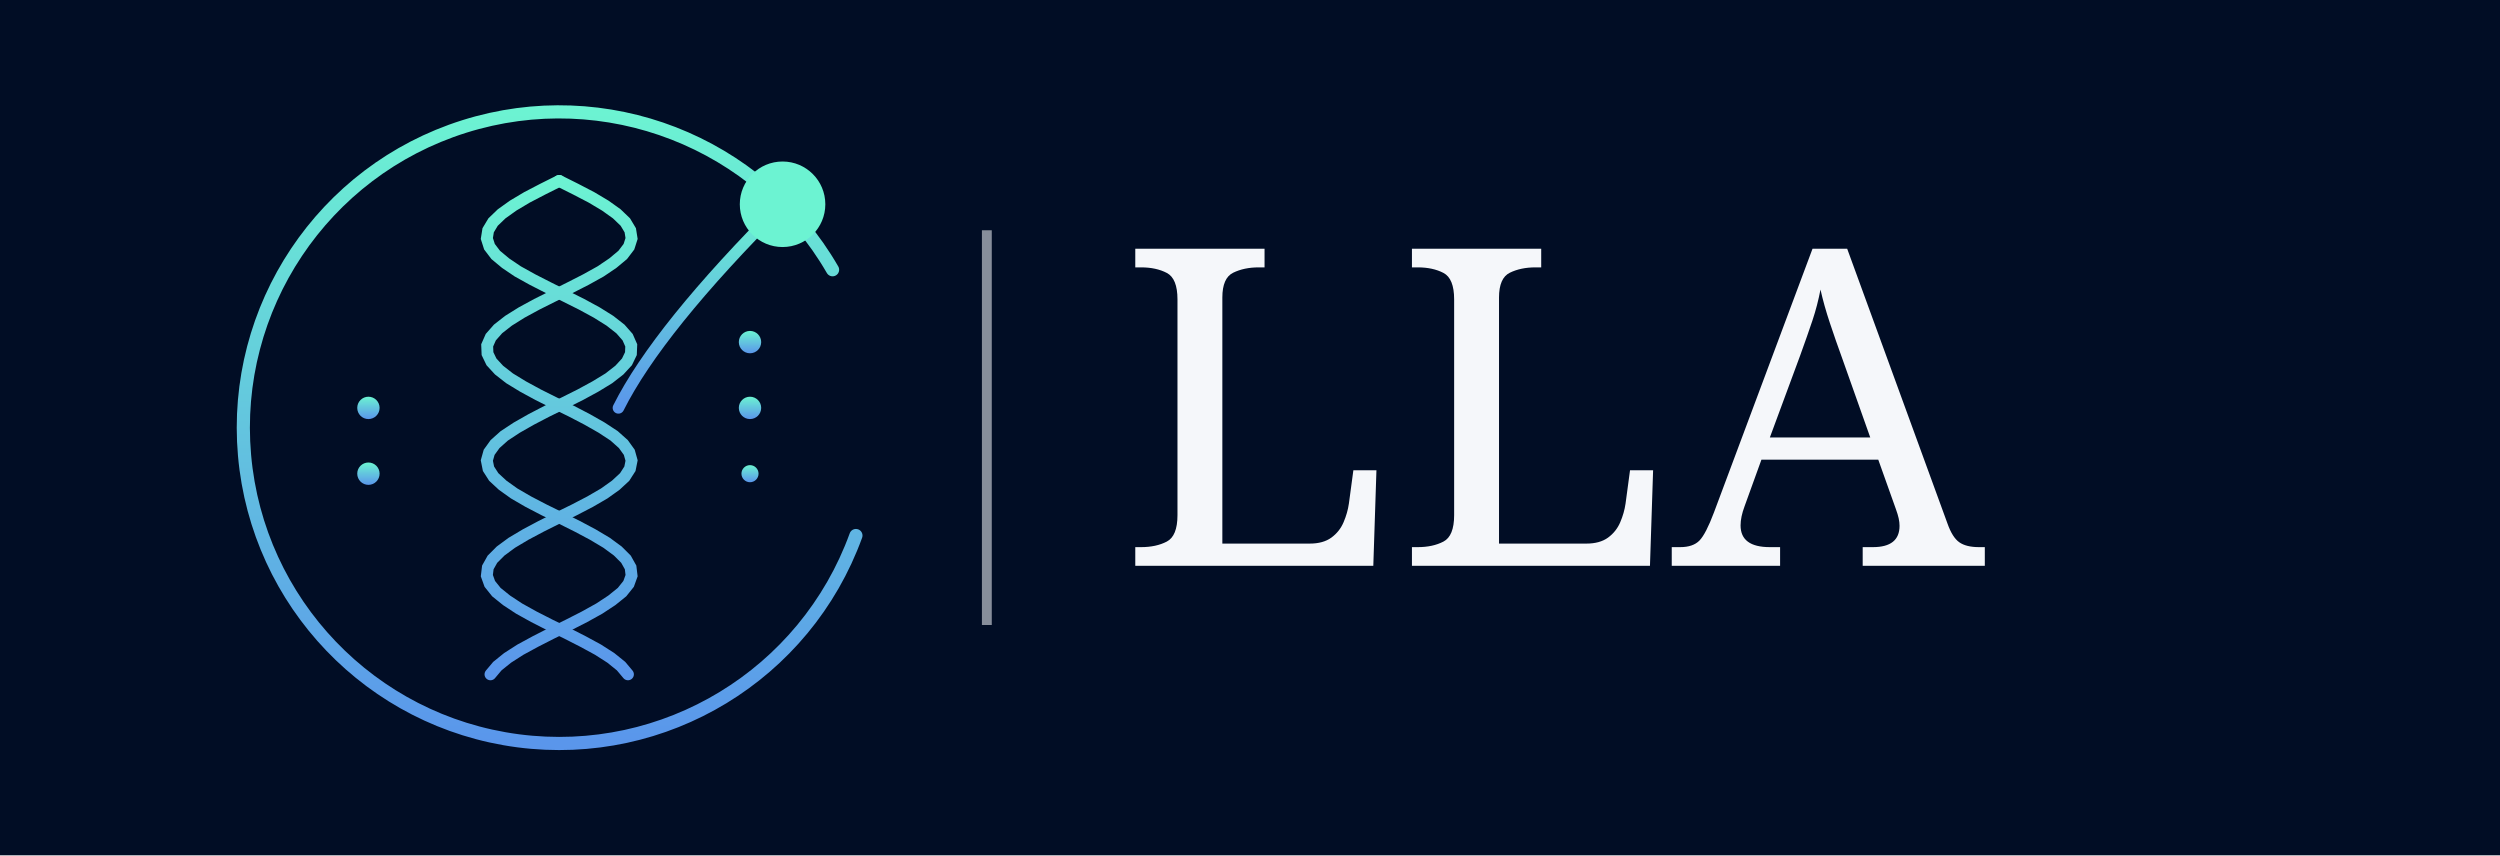
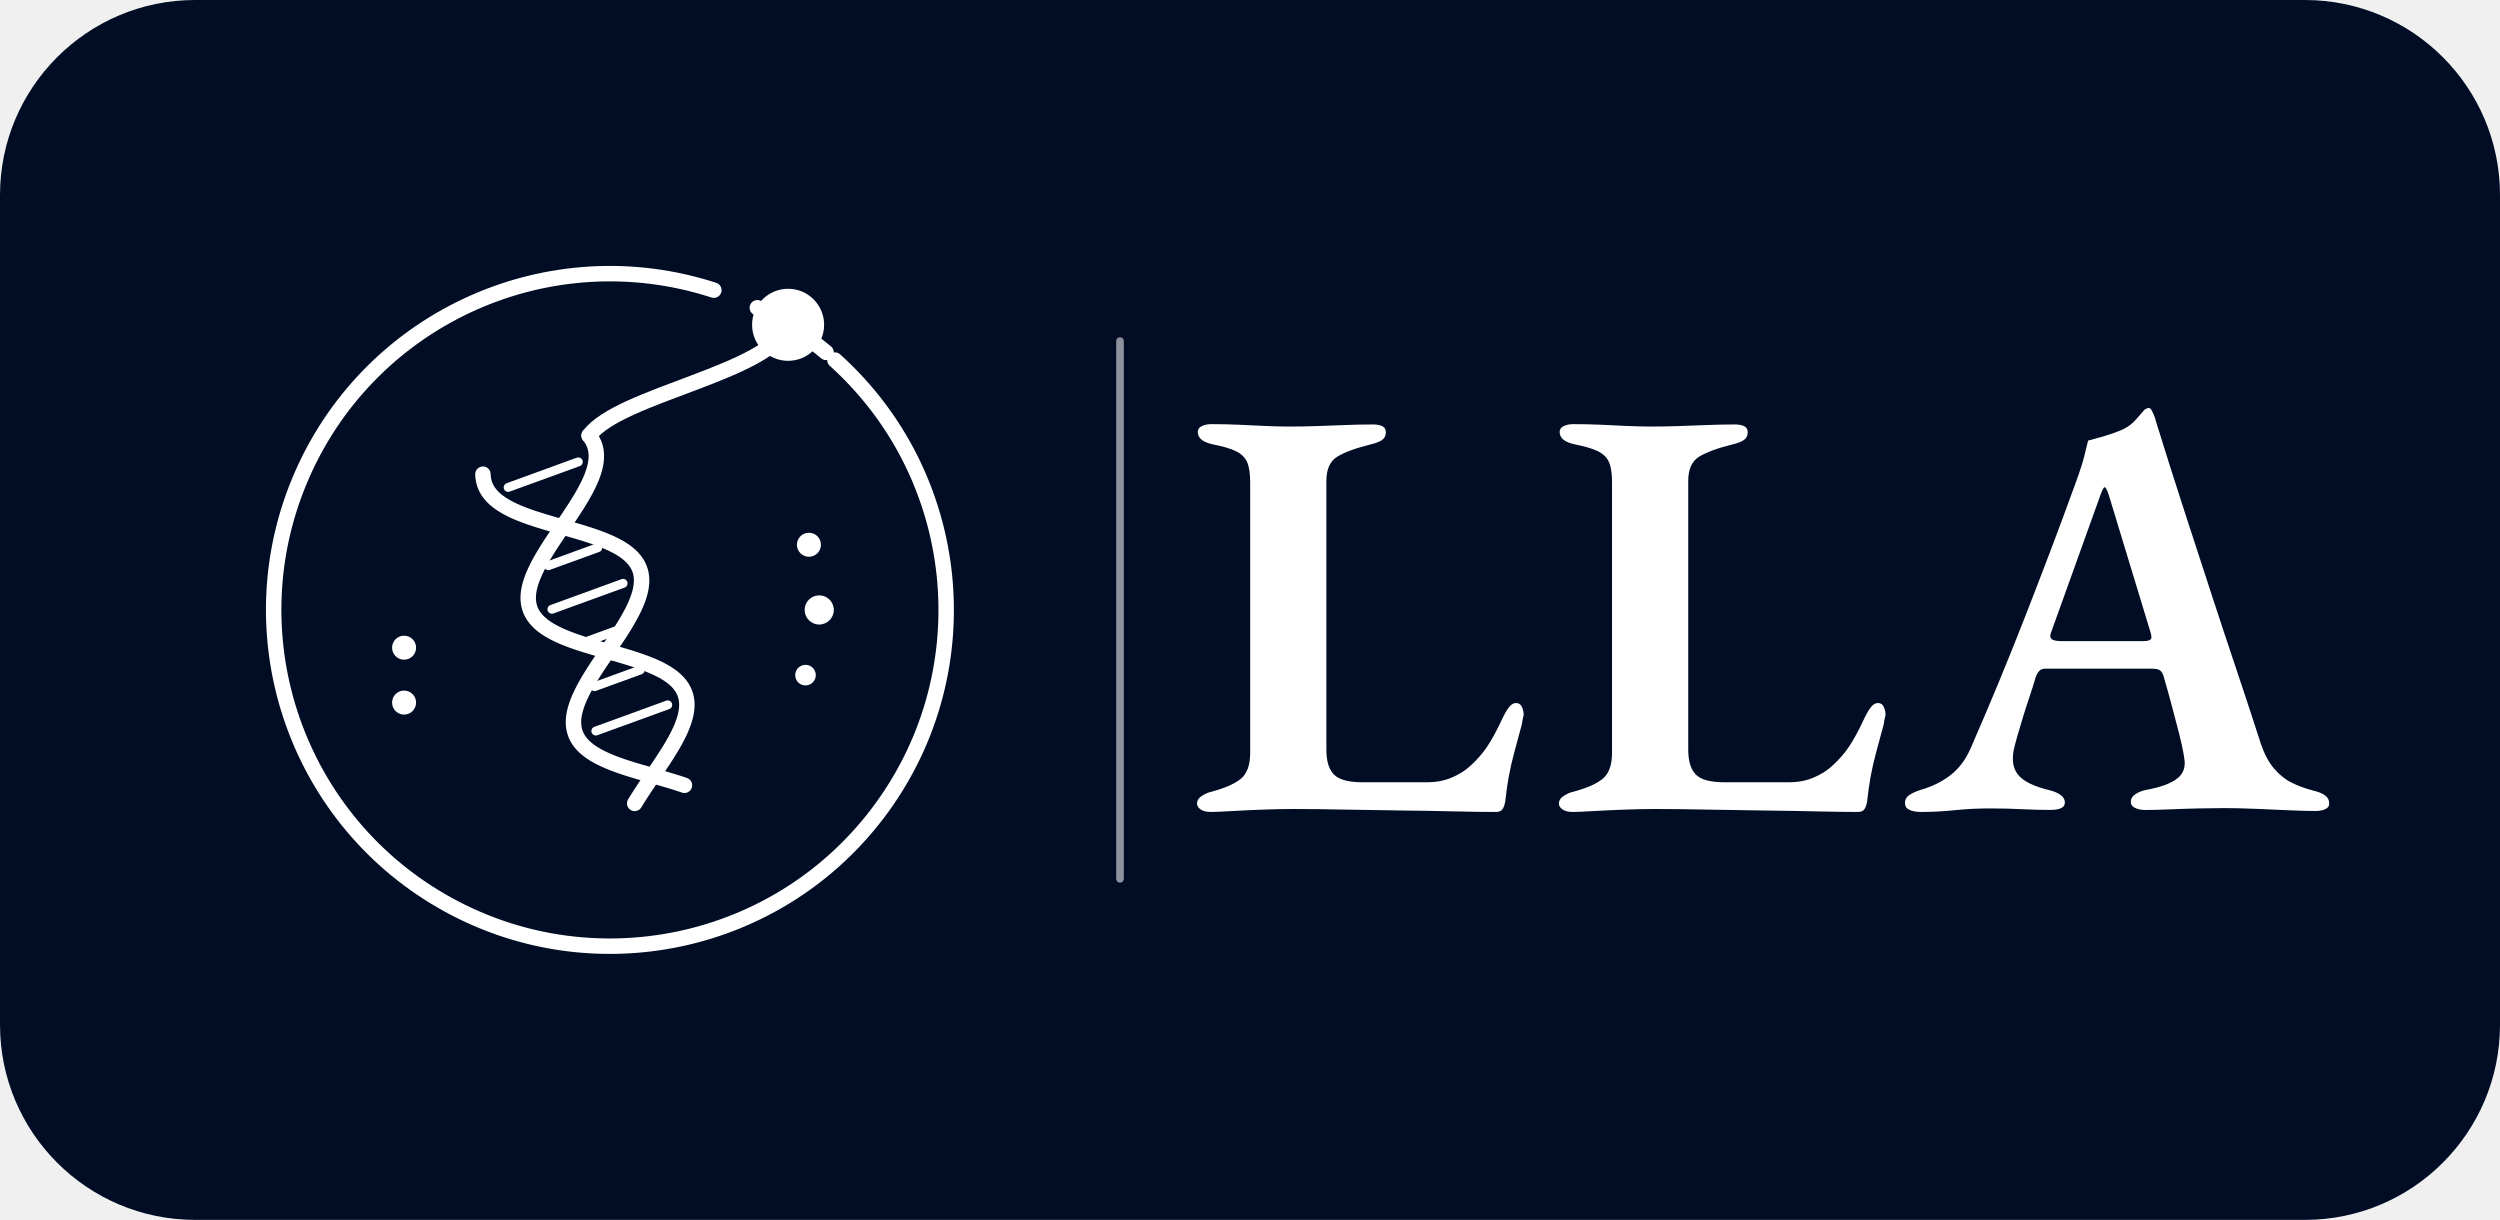
- <svg xmlns="http://www.w3.org/2000/svg" viewBox="0 0 760 260" width="760" height="260">
+ <svg xmlns="http://www.w3.org/2000/svg" width="1049.28" height="512.00" viewBox="0 0 1049.28 512.00">
  <defs>
-     <linearGradient id="g" x1="0" y1="0" x2="0" y2="1">
+     <linearGradient id="embGrad" x1="0.85" y1="0.0" x2="0.1" y2="1.0">
      <stop offset="0" stop-color="#6CF3D2" />
      <stop offset="1" stop-color="#5A96EB" />
    </linearGradient>
  </defs>
-   <rect width="760" height="260" rx="0" fill="#010D25" />
-   <g transform="translate(40,0)">
-     <path d="M 220.2 162.8 A 96 96 0 1 1 213.1 82.0" fill="none" stroke="url(#g)" stroke-width="4" stroke-linecap="round" />
-     <path d="M 130.0 55.0 L 135.0 57.5 L 139.8 60.0 L 144.0 62.5 L 147.5 65.0 L 150.1 67.5 L 151.6 70.0 L 152.0 72.5 L 151.2 75.0 L 149.3 77.5 L 146.3 80.0 L 142.6 82.5 L 138.1 85.0 L 133.2 87.5 L 128.2 90.0 L 123.2 92.5 L 118.6 95.0 L 114.6 97.5 L 111.4 100.0 L 109.2 102.5 L 108.1 105.0 L 108.2 107.5 L 109.4 110.0 L 111.7 112.5 L 114.9 115.0 L 119.0 117.5 L 123.6 120.0 L 128.6 122.5 L 133.7 125.0 L 138.5 127.5 L 142.9 130.0 L 146.7 132.5 L 149.5 135.0 L 151.3 137.5 L 152.0 140.0 L 151.5 142.5 L 149.9 145.0 L 147.2 147.5 L 143.7 150.0 L 139.4 152.5 L 134.6 155.0 L 129.5 157.5 L 124.5 160.0 L 119.8 162.5 L 115.6 165.0 L 112.2 167.5 L 109.7 170.0 L 108.3 172.5 L 108.0 175.0 L 108.9 177.5 L 110.9 180.0 L 114.0 182.5 L 117.8 185.0 L 122.3 187.5 L 127.2 190.0 L 132.3 192.5 L 137.2 195.0 L 141.8 197.5 L 145.7 200.0 L 148.8 202.5 L 150.9 205.0 " fill="none" stroke="url(#g)" stroke-width="3.6" stroke-linecap="round" />
-     <path d="M 130.0 55.0 L 125.0 57.5 L 120.2 60.0 L 116.0 62.5 L 112.5 65.0 L 109.9 67.5 L 108.4 70.0 L 108.0 72.5 L 108.8 75.0 L 110.7 77.5 L 113.7 80.0 L 117.4 82.5 L 121.9 85.0 L 126.8 87.5 L 131.8 90.0 L 136.8 92.5 L 141.4 95.0 L 145.4 97.5 L 148.6 100.0 L 150.8 102.5 L 151.9 105.0 L 151.8 107.5 L 150.6 110.0 L 148.3 112.5 L 145.1 115.0 L 141.0 117.5 L 136.4 120.0 L 131.4 122.5 L 126.3 125.0 L 121.5 127.5 L 117.1 130.0 L 113.3 132.5 L 110.5 135.0 L 108.7 137.5 L 108.0 140.0 L 108.5 142.5 L 110.1 145.0 L 112.8 147.5 L 116.3 150.0 L 120.6 152.5 L 125.4 155.0 L 130.5 157.5 L 135.5 160.0 L 140.2 162.5 L 144.4 165.0 L 147.8 167.5 L 150.3 170.0 L 151.7 172.5 L 152.0 175.0 L 151.1 177.5 L 149.1 180.0 L 146.0 182.5 L 142.2 185.0 L 137.7 187.5 L 132.8 190.0 L 127.7 192.5 L 122.8 195.0 L 118.2 197.5 L 114.3 200.0 L 111.2 202.5 L 109.1 205.0 " fill="none" stroke="url(#g)" stroke-width="3.6" stroke-linecap="round" />
-     <line x1="139.8" y1="60.0" x2="120.2" y2="60.0" stroke="url(#g)" stroke-width="3.2" stroke-linecap="round" />
-     <line x1="152.0" y1="72.5" x2="108.0" y2="72.5" stroke="url(#g)" stroke-width="3.2" stroke-linecap="round" />
-     <line x1="138.1" y1="85.0" x2="121.9" y2="85.0" stroke="url(#g)" stroke-width="3.2" stroke-linecap="round" />
-     <line x1="114.6" y1="97.5" x2="145.4" y2="97.5" stroke="url(#g)" stroke-width="3.2" stroke-linecap="round" />
-     <line x1="109.4" y1="110.0" x2="150.6" y2="110.0" stroke="url(#g)" stroke-width="3.2" stroke-linecap="round" />
-     <line x1="128.6" y1="122.5" x2="131.4" y2="122.5" stroke="url(#g)" stroke-width="3.2" stroke-linecap="round" />
-     <line x1="149.5" y1="135.0" x2="110.5" y2="135.0" stroke="url(#g)" stroke-width="3.2" stroke-linecap="round" />
-     <line x1="147.2" y1="147.5" x2="112.8" y2="147.5" stroke="url(#g)" stroke-width="3.2" stroke-linecap="round" />
-     <line x1="124.5" y1="160.0" x2="135.5" y2="160.0" stroke="url(#g)" stroke-width="3.2" stroke-linecap="round" />
-     <line x1="108.3" y1="172.5" x2="151.7" y2="172.5" stroke="url(#g)" stroke-width="3.2" stroke-linecap="round" />
-     <line x1="117.8" y1="185.0" x2="142.2" y2="185.0" stroke="url(#g)" stroke-width="3.2" stroke-linecap="round" />
-     <line x1="141.8" y1="197.5" x2="118.2" y2="197.5" stroke="url(#g)" stroke-width="3.2" stroke-linecap="round" />
-     <path d="M 197.9 62.1 Q 160.0 100.0 148.0 124.0" fill="none" stroke="url(#g)" stroke-width="3.5" stroke-linecap="round" />
-     <circle cx="197.9" cy="62.1" r="13" fill="#6CF3D2" />
-     <circle cx="72" cy="124" r="3.4" fill="url(#g)" />
-     <circle cx="72" cy="144" r="3.4" fill="url(#g)" />
-     <circle cx="188" cy="104" r="3.4" fill="url(#g)" />
-     <circle cx="188" cy="124" r="3.4" fill="url(#g)" />
-     <circle cx="188" cy="144" r="2.6" fill="url(#g)" />
+   <rect x="0" y="0" width="1049.28" height="512.00" rx="81.92" fill="#010D25" />
+   <g transform="translate(71.68 71.68) scale(0.72)">
+     <path d="M 387.15 110.34 A 196 196 0 1 1 316.57 69.59" fill="none" stroke="#FFFFFF" stroke-width="9" stroke-linecap="round" />
+     <path d="M 341.92 79.84 A 196 196 0 0 1 381.99 105.86" fill="none" stroke="#FFFFFF" stroke-width="9" stroke-linecap="round" />
+     <path d="M 359.86 89.78 C 349.86 117.78 261.85 130.32 243.85 154.32" fill="none" stroke="#FFFFFF" stroke-width="9" stroke-linecap="round" />
+     <path d="M 181.96 176.85 C 181.98 177.16 182.01 178.08 182.07 178.68 C 182.14 179.28 182.23 179.87 182.35 180.45 C 182.46 181.03 182.61 181.60 182.78 182.16 C 182.95 182.72 183.15 183.27 183.38 183.81 C 183.61 184.35 183.86 184.88 184.14 185.40 C 184.42 185.92 184.73 186.43 185.06 186.93 C 185.40 187.43 185.76 187.92 186.15 188.40 C 186.53 188.88 186.95 189.36 187.39 189.82 C 187.83 190.28 188.29 190.73 188.78 191.18 C 189.27 191.62 189.79 192.06 190.33 192.48 C 190.87 192.91 191.44 193.32 192.02 193.73 C 192.61 194.14 193.22 194.54 193.86 194.93 C 194.49 195.33 195.15 195.71 195.82 196.08 C 196.50 196.46 197.20 196.83 197.92 197.19 C 198.64 197.55 199.38 197.90 200.13 198.25 C 200.89 198.60 201.67 198.94 202.46 199.27 C 203.25 199.61 204.06 199.94 204.89 200.26 C 205.71 200.58 206.55 200.90 207.41 201.21 C 208.26 201.52 209.13 201.83 210.01 202.13 C 210.89 202.43 211.78 202.73 212.69 203.02 C 213.59 203.31 214.50 203.60 215.43 203.89 C 216.35 204.18 217.28 204.46 218.22 204.74 C 219.15 205.02 220.10 205.30 221.05 205.58 C 222.00 205.86 222.95 206.13 223.91 206.41 C 224.86 206.68 225.83 206.95 226.79 207.23 C 227.75 207.50 228.71 207.77 229.67 208.05 C 230.63 208.32 231.59 208.59 232.55 208.87 C 233.50 209.14 234.46 209.42 235.41 209.69 C 236.35 209.97 237.30 210.25 238.24 210.53 C 239.17 210.81 240.11 211.09 241.03 211.38 C 241.95 211.67 242.86 211.96 243.77 212.25 C 244.67 212.55 245.56 212.84 246.44 213.15 C 247.32 213.45 248.19 213.75 249.05 214.07 C 249.90 214.38 250.74 214.69 251.56 215.02 C 252.39 215.34 253.20 215.67 253.99 216.00 C 254.78 216.34 255.56 216.68 256.32 217.02 C 257.07 217.37 257.81 217.72 258.53 218.09 C 259.25 218.45 259.94 218.82 260.62 219.19 C 261.30 219.57 261.95 219.95 262.59 220.34 C 263.22 220.74 263.83 221.14 264.42 221.54 C 265.01 221.95 265.57 222.37 266.11 222.80 C 266.65 223.22 267.17 223.66 267.66 224.10 C 268.15 224.55 268.61 225.00 269.05 225.46 C 269.49 225.92 269.90 226.40 270.29 226.88 C 270.68 227.36 271.04 227.85 271.37 228.35 C 271.71 228.85 272.01 229.36 272.29 229.88 C 272.57 230.41 272.83 230.94 273.05 231.48 C 273.28 232.02 273.48 232.57 273.65 233.13 C 273.82 233.69 273.96 234.26 274.08 234.84 C 274.20 235.42 274.29 236.01 274.35 236.61 C 274.41 237.21 274.45 237.81 274.46 238.43 C 274.47 239.05 274.45 239.68 274.41 240.32 C 274.37 240.96 274.30 241.60 274.21 242.26 C 274.12 242.92 274.00 243.58 273.86 244.26 C 273.72 244.93 273.55 245.61 273.36 246.31 C 273.17 247.00 272.95 247.70 272.72 248.41 C 272.48 249.11 272.23 249.83 271.95 250.55 C 271.67 251.28 271.37 252.01 271.05 252.75 C 270.73 253.49 270.39 254.23 270.03 254.99 C 269.67 255.74 269.29 256.50 268.90 257.27 C 268.51 258.03 268.09 258.80 267.67 259.58 C 267.24 260.36 266.80 261.14 266.34 261.93 C 265.89 262.72 265.42 263.51 264.94 264.31 C 264.46 265.11 263.96 265.91 263.46 266.72 C 262.95 267.52 262.44 268.33 261.92 269.15 C 261.39 269.96 260.86 270.78 260.32 271.59 C 259.79 272.41 259.24 273.23 258.69 274.05 C 258.14 274.88 257.59 275.70 257.03 276.53 C 256.48 277.35 255.91 278.18 255.35 279.01 C 254.79 279.83 254.23 280.66 253.67 281.49 C 253.11 282.31 252.55 283.14 252.00 283.96 C 251.44 284.79 250.88 285.61 250.34 286.43 C 249.79 287.26 249.24 288.08 248.71 288.89 C 248.17 289.71 247.64 290.53 247.12 291.34 C 246.60 292.15 246.09 292.96 245.58 293.77 C 245.08 294.57 244.59 295.37 244.11 296.17 C 243.63 296.97 243.17 297.76 242.71 298.55 C 242.26 299.33 241.82 300.12 241.40 300.89 C 240.97 301.67 240.57 302.44 240.18 303.21 C 239.79 303.97 239.41 304.73 239.06 305.48 C 238.70 306.23 238.37 306.98 238.05 307.71 C 237.73 308.45 237.44 309.18 237.16 309.91 C 236.89 310.63 236.63 311.34 236.40 312.05 C 236.17 312.76 235.96 313.45 235.78 314.14 C 235.59 314.83 235.43 315.52 235.29 316.19 C 235.16 316.86 235.04 317.53 234.96 318.18 C 234.87 318.83 234.80 319.48 234.77 320.12 C 234.73 320.75 234.72 321.38 234.74 321.99 C 234.75 322.61 234.79 323.22 234.86 323.82 C 234.93 324.41 235.03 325.00 235.15 325.58 C 235.27 326.16 235.42 326.73 235.60 327.28 C 235.77 327.84 235.98 328.39 236.21 328.93 C 236.44 329.47 236.70 330.00 236.98 330.51 C 237.27 331.03 237.58 331.54 237.92 332.04 C 238.26 332.54 238.63 333.03 239.02 333.51 C 239.41 333.99 239.83 334.46 240.27 334.92 C 240.72 335.38 241.19 335.83 241.68 336.27 C 242.18 336.72 242.70 337.15 243.24 337.57 C 243.79 338.00 244.36 338.41 244.95 338.82 C 245.54 339.23 246.16 339.63 246.79 340.02 C 247.43 340.41 248.09 340.79 248.77 341.16 C 249.45 341.54 250.16 341.91 250.88 342.27 C 251.60 342.63 252.34 342.98 253.10 343.32 C 253.86 343.67 254.64 344.01 255.44 344.34 C 256.23 344.68 257.05 345.00 257.87 345.32 C 258.70 345.64 259.54 345.96 260.40 346.27 C 261.26 346.58 262.13 346.89 263.01 347.19 C 263.89 347.49 264.79 347.79 265.69 348.08 C 266.60 348.37 267.52 348.66 268.44 348.95 C 269.36 349.23 270.30 349.52 271.23 349.80 C 272.17 350.08 273.12 350.36 274.07 350.63 C 275.02 350.91 275.97 351.19 276.93 351.46 C 277.89 351.73 278.85 352.01 279.81 352.28 C 280.77 352.55 281.73 352.83 282.69 353.10 C 283.65 353.37 284.61 353.64 285.57 353.92 C 286.52 354.19 287.48 354.47 288.43 354.75 C 289.37 355.02 290.32 355.30 291.25 355.59 C 292.19 355.87 293.12 356.15 294.04 356.44 C 294.96 356.73 295.87 357.02 296.77 357.31 C 297.67 357.61 299.00 358.06 299.44 358.21" fill="none" stroke="#FFFFFF" stroke-width="9" stroke-linecap="round" />
+     <path d="M 243.85 154.32 C 244.04 154.57 244.61 155.30 244.94 155.80 C 245.28 156.30 245.59 156.81 245.87 157.33 C 246.15 157.85 246.41 158.37 246.64 158.91 C 246.87 159.45 247.07 160.00 247.24 160.56 C 247.41 161.12 247.56 161.69 247.68 162.27 C 247.80 162.85 247.89 163.44 247.96 164.04 C 248.02 164.64 248.06 165.24 248.07 165.86 C 248.09 166.48 248.07 167.11 248.03 167.74 C 247.99 168.38 247.93 169.03 247.84 169.68 C 247.75 170.34 247.63 171.00 247.49 171.68 C 247.35 172.35 247.19 173.03 247.00 173.72 C 246.81 174.41 246.60 175.11 246.37 175.82 C 246.13 176.53 245.88 177.25 245.60 177.97 C 245.32 178.69 245.02 179.42 244.71 180.16 C 244.39 180.90 244.05 181.65 243.69 182.40 C 243.34 183.15 242.96 183.91 242.57 184.67 C 242.18 185.44 241.76 186.21 241.34 186.99 C 240.92 187.77 240.47 188.55 240.02 189.34 C 239.57 190.12 239.10 190.92 238.62 191.72 C 238.14 192.51 237.64 193.32 237.14 194.12 C 236.64 194.93 236.12 195.74 235.60 196.55 C 235.08 197.36 234.55 198.18 234.01 198.99 C 233.47 199.81 232.93 200.63 232.38 201.46 C 231.83 202.28 231.28 203.10 230.72 203.93 C 230.16 204.75 229.60 205.58 229.04 206.41 C 228.48 207.23 227.92 208.06 227.36 208.89 C 226.80 209.71 226.24 210.54 225.68 211.36 C 225.13 212.19 224.57 213.01 224.02 213.84 C 223.48 214.66 222.93 215.48 222.39 216.30 C 221.86 217.11 221.33 217.93 220.80 218.74 C 220.28 219.55 219.77 220.36 219.27 221.17 C 218.76 221.98 218.27 222.78 217.79 223.57 C 217.31 224.37 216.84 225.17 216.39 225.95 C 215.93 226.74 215.49 227.52 215.07 228.30 C 214.65 229.08 214.23 229.85 213.84 230.61 C 213.45 231.38 213.08 232.14 212.72 232.89 C 212.36 233.64 212.03 234.39 211.71 235.13 C 211.39 235.87 211.09 236.60 210.82 237.32 C 210.54 238.04 210.28 238.76 210.05 239.47 C 209.82 240.17 209.61 240.87 209.42 241.56 C 209.23 242.25 209.07 242.94 208.93 243.61 C 208.79 244.28 208.67 244.95 208.58 245.60 C 208.49 246.26 208.43 246.90 208.39 247.54 C 208.35 248.18 208.34 248.81 208.35 249.42 C 208.36 250.04 208.40 250.65 208.47 251.25 C 208.53 251.85 208.63 252.43 208.75 253.01 C 208.87 253.59 209.01 254.16 209.19 254.72 C 209.36 255.28 209.56 255.83 209.79 256.37 C 210.02 256.91 210.28 257.44 210.56 257.96 C 210.84 258.48 211.15 258.99 211.49 259.49 C 211.83 259.99 212.19 260.48 212.58 260.96 C 212.97 261.44 213.39 261.91 213.83 262.37 C 214.27 262.83 214.74 263.28 215.23 263.73 C 215.73 264.17 216.24 264.60 216.79 265.03 C 217.33 265.45 217.90 265.87 218.49 266.28 C 219.08 266.69 219.69 267.08 220.33 267.48 C 220.96 267.87 221.62 268.25 222.30 268.62 C 222.98 269.00 223.68 269.37 224.40 269.73 C 225.12 270.09 225.86 270.44 226.62 270.79 C 227.38 271.13 228.15 271.47 228.95 271.81 C 229.74 272.14 230.55 272.47 231.38 272.79 C 232.21 273.11 233.05 273.43 233.90 273.74 C 234.76 274.05 235.63 274.36 236.51 274.66 C 237.39 274.96 238.29 275.26 239.19 275.55 C 240.09 275.84 241.01 276.13 241.93 276.42 C 242.85 276.71 243.79 276.99 244.73 277.27 C 245.66 277.55 246.61 277.83 247.56 278.11 C 248.51 278.38 249.46 278.66 250.42 278.93 C 251.38 279.21 252.34 279.48 253.30 279.75 C 254.26 280.03 255.22 280.30 256.18 280.57 C 257.14 280.85 258.10 281.12 259.06 281.39 C 260.01 281.67 260.97 281.94 261.92 282.22 C 262.86 282.50 263.81 282.78 264.75 283.06 C 265.68 283.34 266.61 283.62 267.53 283.91 C 268.45 284.20 269.37 284.49 270.27 284.78 C 271.17 285.08 272.06 285.37 272.94 285.68 C 273.82 285.98 274.69 286.29 275.54 286.60 C 276.39 286.91 277.23 287.23 278.06 287.55 C 278.88 287.87 279.69 288.20 280.48 288.54 C 281.27 288.87 282.04 289.21 282.80 289.56 C 283.55 289.91 284.29 290.26 285.01 290.62 C 285.72 290.99 286.42 291.35 287.09 291.73 C 287.77 292.11 288.42 292.49 289.05 292.89 C 289.69 293.28 290.30 293.68 290.88 294.09 C 291.47 294.50 292.03 294.92 292.57 295.34 C 293.10 295.77 293.62 296.21 294.10 296.65 C 294.59 297.10 295.06 297.55 295.49 298.01 C 295.93 298.48 296.34 298.95 296.73 299.43 C 297.11 299.91 297.47 300.41 297.80 300.91 C 298.13 301.41 298.44 301.92 298.71 302.44 C 298.99 302.97 299.24 303.50 299.47 304.04 C 299.69 304.58 299.89 305.13 300.05 305.69 C 300.22 306.25 300.36 306.82 300.48 307.40 C 300.59 307.98 300.68 308.58 300.74 309.18 C 300.80 309.78 300.84 310.39 300.85 311.01 C 300.85 311.63 300.84 312.25 300.79 312.89 C 300.75 313.53 300.68 314.18 300.58 314.84 C 300.49 315.49 300.37 316.16 300.22 316.84 C 300.08 317.51 299.91 318.19 299.72 318.89 C 299.53 319.58 299.31 320.28 299.07 320.99 C 298.84 321.70 298.57 322.42 298.29 323.14 C 298.01 323.87 297.71 324.60 297.39 325.34 C 297.07 326.08 296.73 326.82 296.37 327.58 C 296.01 328.33 295.63 329.09 295.23 329.86 C 294.84 330.62 294.42 331.40 294.00 332.18 C 293.57 332.95 293.12 333.74 292.67 334.53 C 292.21 335.31 291.74 336.11 291.26 336.91 C 290.78 337.71 290.28 338.51 289.78 339.31 C 289.27 340.12 288.76 340.93 288.23 341.74 C 287.71 342.56 287.18 343.37 286.64 344.19 C 286.10 345.01 285.55 345.83 285.00 346.65 C 284.46 347.48 283.90 348.30 283.34 349.13 C 282.79 349.95 282.22 350.78 281.66 351.60 C 281.10 352.43 280.54 353.26 279.98 354.08 C 279.42 354.91 278.86 355.74 278.31 356.56 C 277.75 357.39 277.20 358.21 276.65 359.03 C 276.10 359.86 275.56 360.68 275.02 361.49 C 274.49 362.31 273.96 363.13 273.44 363.94 C 272.92 364.75 272.40 365.56 271.90 366.36 C 271.40 367.17 270.68 368.37 270.43 368.77" fill="none" stroke="#FFFFFF" stroke-width="9" stroke-linecap="round" />
+     <line x1="196.67" y1="184.57" x2="237.55" y2="169.69" stroke="#FFFFFF" stroke-width="5.2" stroke-linecap="round" />
+     <line x1="248.90" y1="219.72" x2="220.13" y2="230.19" stroke="#FFFFFF" stroke-width="5.2" stroke-linecap="round" />
+     <line x1="263.66" y1="240.50" x2="222.18" y2="255.60" stroke="#FFFFFF" stroke-width="5.2" stroke-linecap="round" />
+     <line x1="259.33" y1="268.22" x2="243.32" y2="274.05" stroke="#FFFFFF" stroke-width="5.2" stroke-linecap="round" />
+     <line x1="247.03" y1="300.71" x2="273.63" y2="291.03" stroke="#FFFFFF" stroke-width="5.2" stroke-linecap="round" />
+     <line x1="247.78" y1="326.59" x2="289.69" y2="311.33" stroke="#FFFFFF" stroke-width="5.2" stroke-linecap="round" />
+     <circle cx="136" cy="278" r="7" fill="#FFFFFF" />
+     <circle cx="136" cy="310" r="7" fill="#FFFFFF" />
+     <circle cx="372" cy="218" r="7" fill="#FFFFFF" />
+     <circle cx="378" cy="256" r="8.5" fill="#FFFFFF" />
+     <circle cx="370" cy="294" r="6" fill="#FFFFFF" />
+     <circle cx="359.86" cy="89.78" r="21" fill="#FFFFFF" />
  </g>
-   <line x1="300" y1="70" x2="300" y2="190" stroke="#F5F7FA" stroke-opacity="0.55" stroke-width="3" />
-   <text x="340" y="172" font-family="'EB Garamond', serif" font-size="135" font-weight="500" fill="#F5F7FA">LLA</text>
+   <rect x="468.48" y="141.54" width="3.2" height="228.93" rx="1.6" fill="#FFFFFF" opacity="0.55" />
+   <g fill="#FFFFFF" transform="translate(496.683 339.552) scale(0.24696 -0.24696)">
+     <path d="M46.2 -5Q35.4 -5 29.275 -0.675Q23.15 3.65 23.15 9.2Q23.15 16.55 30.175 21.425Q37.2 26.3 44.05 28.4Q79.75 37.5 96.625 50.525Q113.5 63.55 113.5 95.45V555.05Q113.5 577.95 108.225 589.725Q102.95 601.5 89.4 608.1Q75.85 614.7 49.75 619.8Q24.45 625.25 24.45 640.9Q24.45 647.45 31.35 650.775Q38.25 654.1 47.4 654.1Q71.65 654.1 94.2 653.1Q116.75 652.1 138.075 651.05Q159.4 650 180.3 650Q202.55 650 226.05 650.775Q249.55 651.55 274.05 652.55Q298.549 653.55 322.25 653.55Q332.5 653.55 338.3 650.5Q344.1 647.45 344.1 640.35Q344.1 631.7 337.75 627.25Q331.4 622.8 318.8 619.8Q279.6 610.05 261.299 598.625Q242.999 587.2 242.999 557.65V100.95Q242.999 71.6 255.899 58.525Q268.799 45.45 304.6 45.45H413.75Q437.45 45.45 456.025 53.4Q474.6 61.35 486.8 72.55Q505.15 89 516.85 106.9Q528.55 124.8 539.9 149.05Q546.85 164.399 552.8 172.275Q558.75 180.15 565.2 180.15Q572.3 180.15 575.3 173.6Q578.3 167.05 578.3 160.5Q578.3 158.95 576.975 153.875Q575.65 148.8 575.65 145.6Q568.1 117.4 562.325 96.125Q556.55 74.85 553.05 55.575Q549.55 36.3 547 13.1Q546 6.1 542.95 0.55Q539.9 -5 531.35 -5Q501.15 -5 459.275 -4.0Q417.399 -3 370.225 -2.5Q323.05 -2 275.525 -1.0Q228 0 186.15 0Q163.9 0 135.425 -1.0Q106.95 -2 82.075 -3.5Q57.2 -5 46.2 -5Z" transform="translate(0.000 0)" />
+     <path d="M46.2 -5Q35.4 -5 29.275 -0.675Q23.15 3.65 23.15 9.2Q23.15 16.55 30.175 21.425Q37.2 26.3 44.05 28.4Q79.75 37.5 96.625 50.525Q113.5 63.55 113.5 95.45V555.05Q113.5 577.95 108.225 589.725Q102.95 601.5 89.4 608.1Q75.85 614.7 49.75 619.8Q24.45 625.25 24.45 640.9Q24.45 647.45 31.35 650.775Q38.25 654.1 47.4 654.1Q71.65 654.1 94.2 653.1Q116.75 652.1 138.075 651.05Q159.4 650 180.3 650Q202.55 650 226.05 650.775Q249.55 651.55 274.05 652.55Q298.549 653.55 322.25 653.55Q332.5 653.55 338.3 650.5Q344.1 647.45 344.1 640.35Q344.1 631.7 337.75 627.25Q331.4 622.8 318.8 619.8Q279.6 610.05 261.299 598.625Q242.999 587.2 242.999 557.65V100.95Q242.999 71.6 255.899 58.525Q268.799 45.45 304.6 45.45H413.75Q437.45 45.45 456.025 53.4Q474.6 61.35 486.8 72.55Q505.15 89 516.85 106.9Q528.55 124.8 539.9 149.05Q546.85 164.399 552.8 172.275Q558.75 180.15 565.2 180.15Q572.3 180.15 575.3 173.6Q578.3 167.05 578.3 160.5Q578.3 158.95 576.975 153.875Q575.65 148.8 575.65 145.6Q568.1 117.4 562.325 96.125Q556.55 74.85 553.05 55.575Q549.55 36.3 547 13.1Q546 6.1 542.95 0.55Q539.9 -5 531.35 -5Q501.15 -5 459.275 -4.0Q417.399 -3 370.225 -2.5Q323.05 -2 275.525 -1.0Q228 0 186.15 0Q163.9 0 135.425 -1.0Q106.95 -2 82.075 -3.5Q57.2 -5 46.2 -5Z" transform="translate(615.000 0)" />
+     <path d="M23.7 -5Q11.8 -5 4.075 -1.5Q-3.65 2 -3.65 10.2Q-3.65 18.85 3.75 23.8Q11.15 28.75 23.3 32.65Q51.5 40.65 73.225 57.2Q94.95 73.75 107.65 102.5Q133.45 161.55 156.125 216.45Q178.8 271.35 199.8 325.075Q220.8 378.8 242.2 435.1Q263.6 491.4 285.85 552.701Q297.45 584.3 301.45 601.325Q305.45 618.35 307.55 626.1Q322.6 630.2 336.0 634.025Q349.4 637.85 365 644.4Q379.5 650.95 389.049 662.125Q398.599 673.3 403.799 678.95Q406.999 681.05 410.149 681.6Q413.299 682.15 415.949 676.85Q419.049 671.2 421.099 664.925Q423.149 658.65 425.149 651.55Q446.949 581.05 470.474 508.65Q493.999 436.25 517.124 365.5Q540.249 294.75 561.849 230.475Q583.449 166.2 600.949 111.5Q609.999 84.7 623.524 68.825Q637.049 52.95 653.724 44.675Q670.399 36.4 690.399 31.3Q703 28.3 710.175 23.175Q717.35 18.05 717.35 9.4Q717.35 2.85 710.725 -0.25Q704.099 -3.35 693.849 -3.35Q676 -3.35 648.425 -2.125Q620.85 -0.9 591.925 0.325Q563 1.55 540 1.55Q520.45 1.55 495.5 1.0Q470.55 0.45 446.4 -0.6Q422.25 -1.65 404.75 -1.65Q394.5 -1.65 387.325 1.9Q380.15 5.45 380.15 12Q380.15 20.1 388.225 25.375Q396.3 30.65 407.1 32.65Q442.85 39.3 459.05 51.85Q475.25 64.4 470.85 87.55Q468.1 105.3 462.15 128.575Q456.2 151.85 449.4 177.2Q442.6 202.55 436.25 224.25Q434.25 232.25 430.125 235.4Q426 238.55 415.3 238.55H234.55Q228.35 238.55 224.4 234.5Q220.45 230.45 217.55 221.1Q214 208.35 208.375 191.8Q202.75 175.25 197.4 157.85Q192.05 140.45 187.6 125.025Q183.15 109.6 180.95 99.1Q176 71.6 190.25 56.275Q204.5 40.95 241.15 32.2Q268.1 25.4 268.1 11.1Q268.1 4.55 261.75 1.5Q255.4 -1.55 243.5 -1.55Q219.5 -1.55 194.5 -0.275Q169.5 1 140.4 1Q109.6 1 81.075 -2.0Q52.55 -5 23.7 -5ZM262.1 285.3H400.6Q415.15 285.3 415.15 291.4Q415.15 294.5 414.65 296.45Q414.15 298.4 413.15 301.95L342.85 533.3Q338.5 546.9 335.5 546.9Q333.5 546.9 328.6 533.75L245.3 301.95Q243.3 297.05 243.3 293.95Q243.3 288.95 248.8 287.125Q254.3 285.3 262.1 285.3Z" transform="translate(1230.000 0)" />
+   </g>
</svg>
